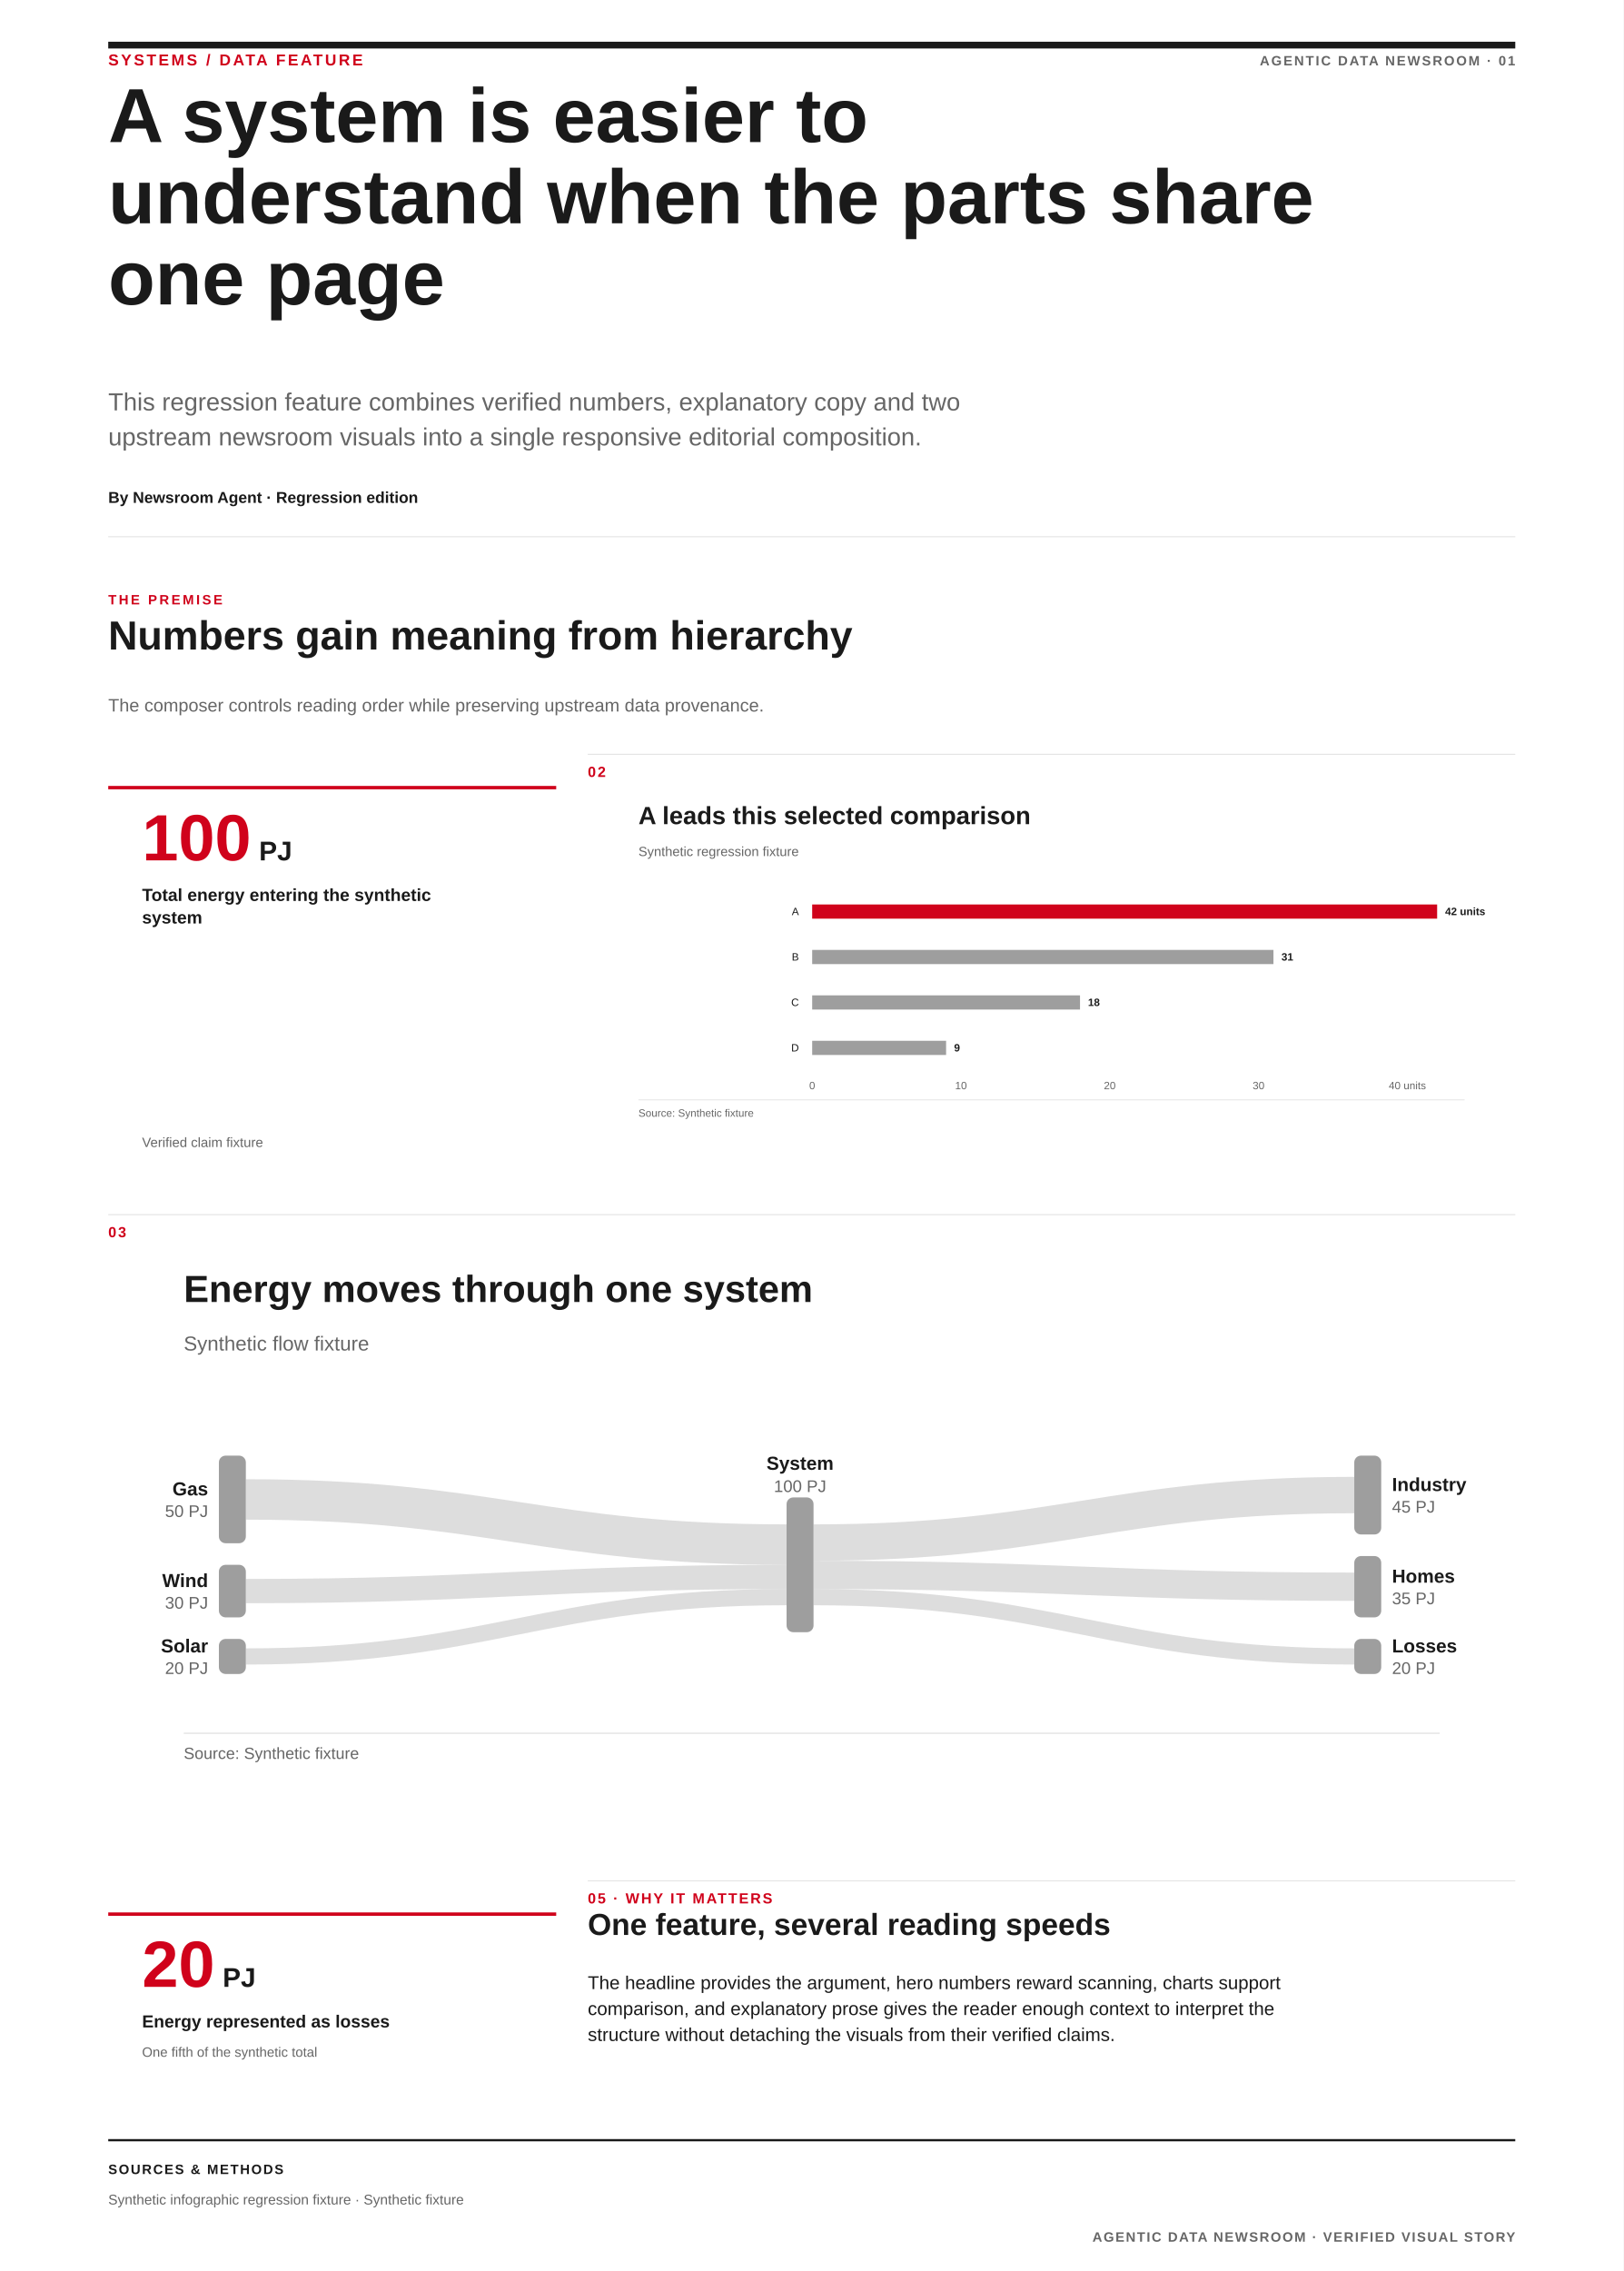
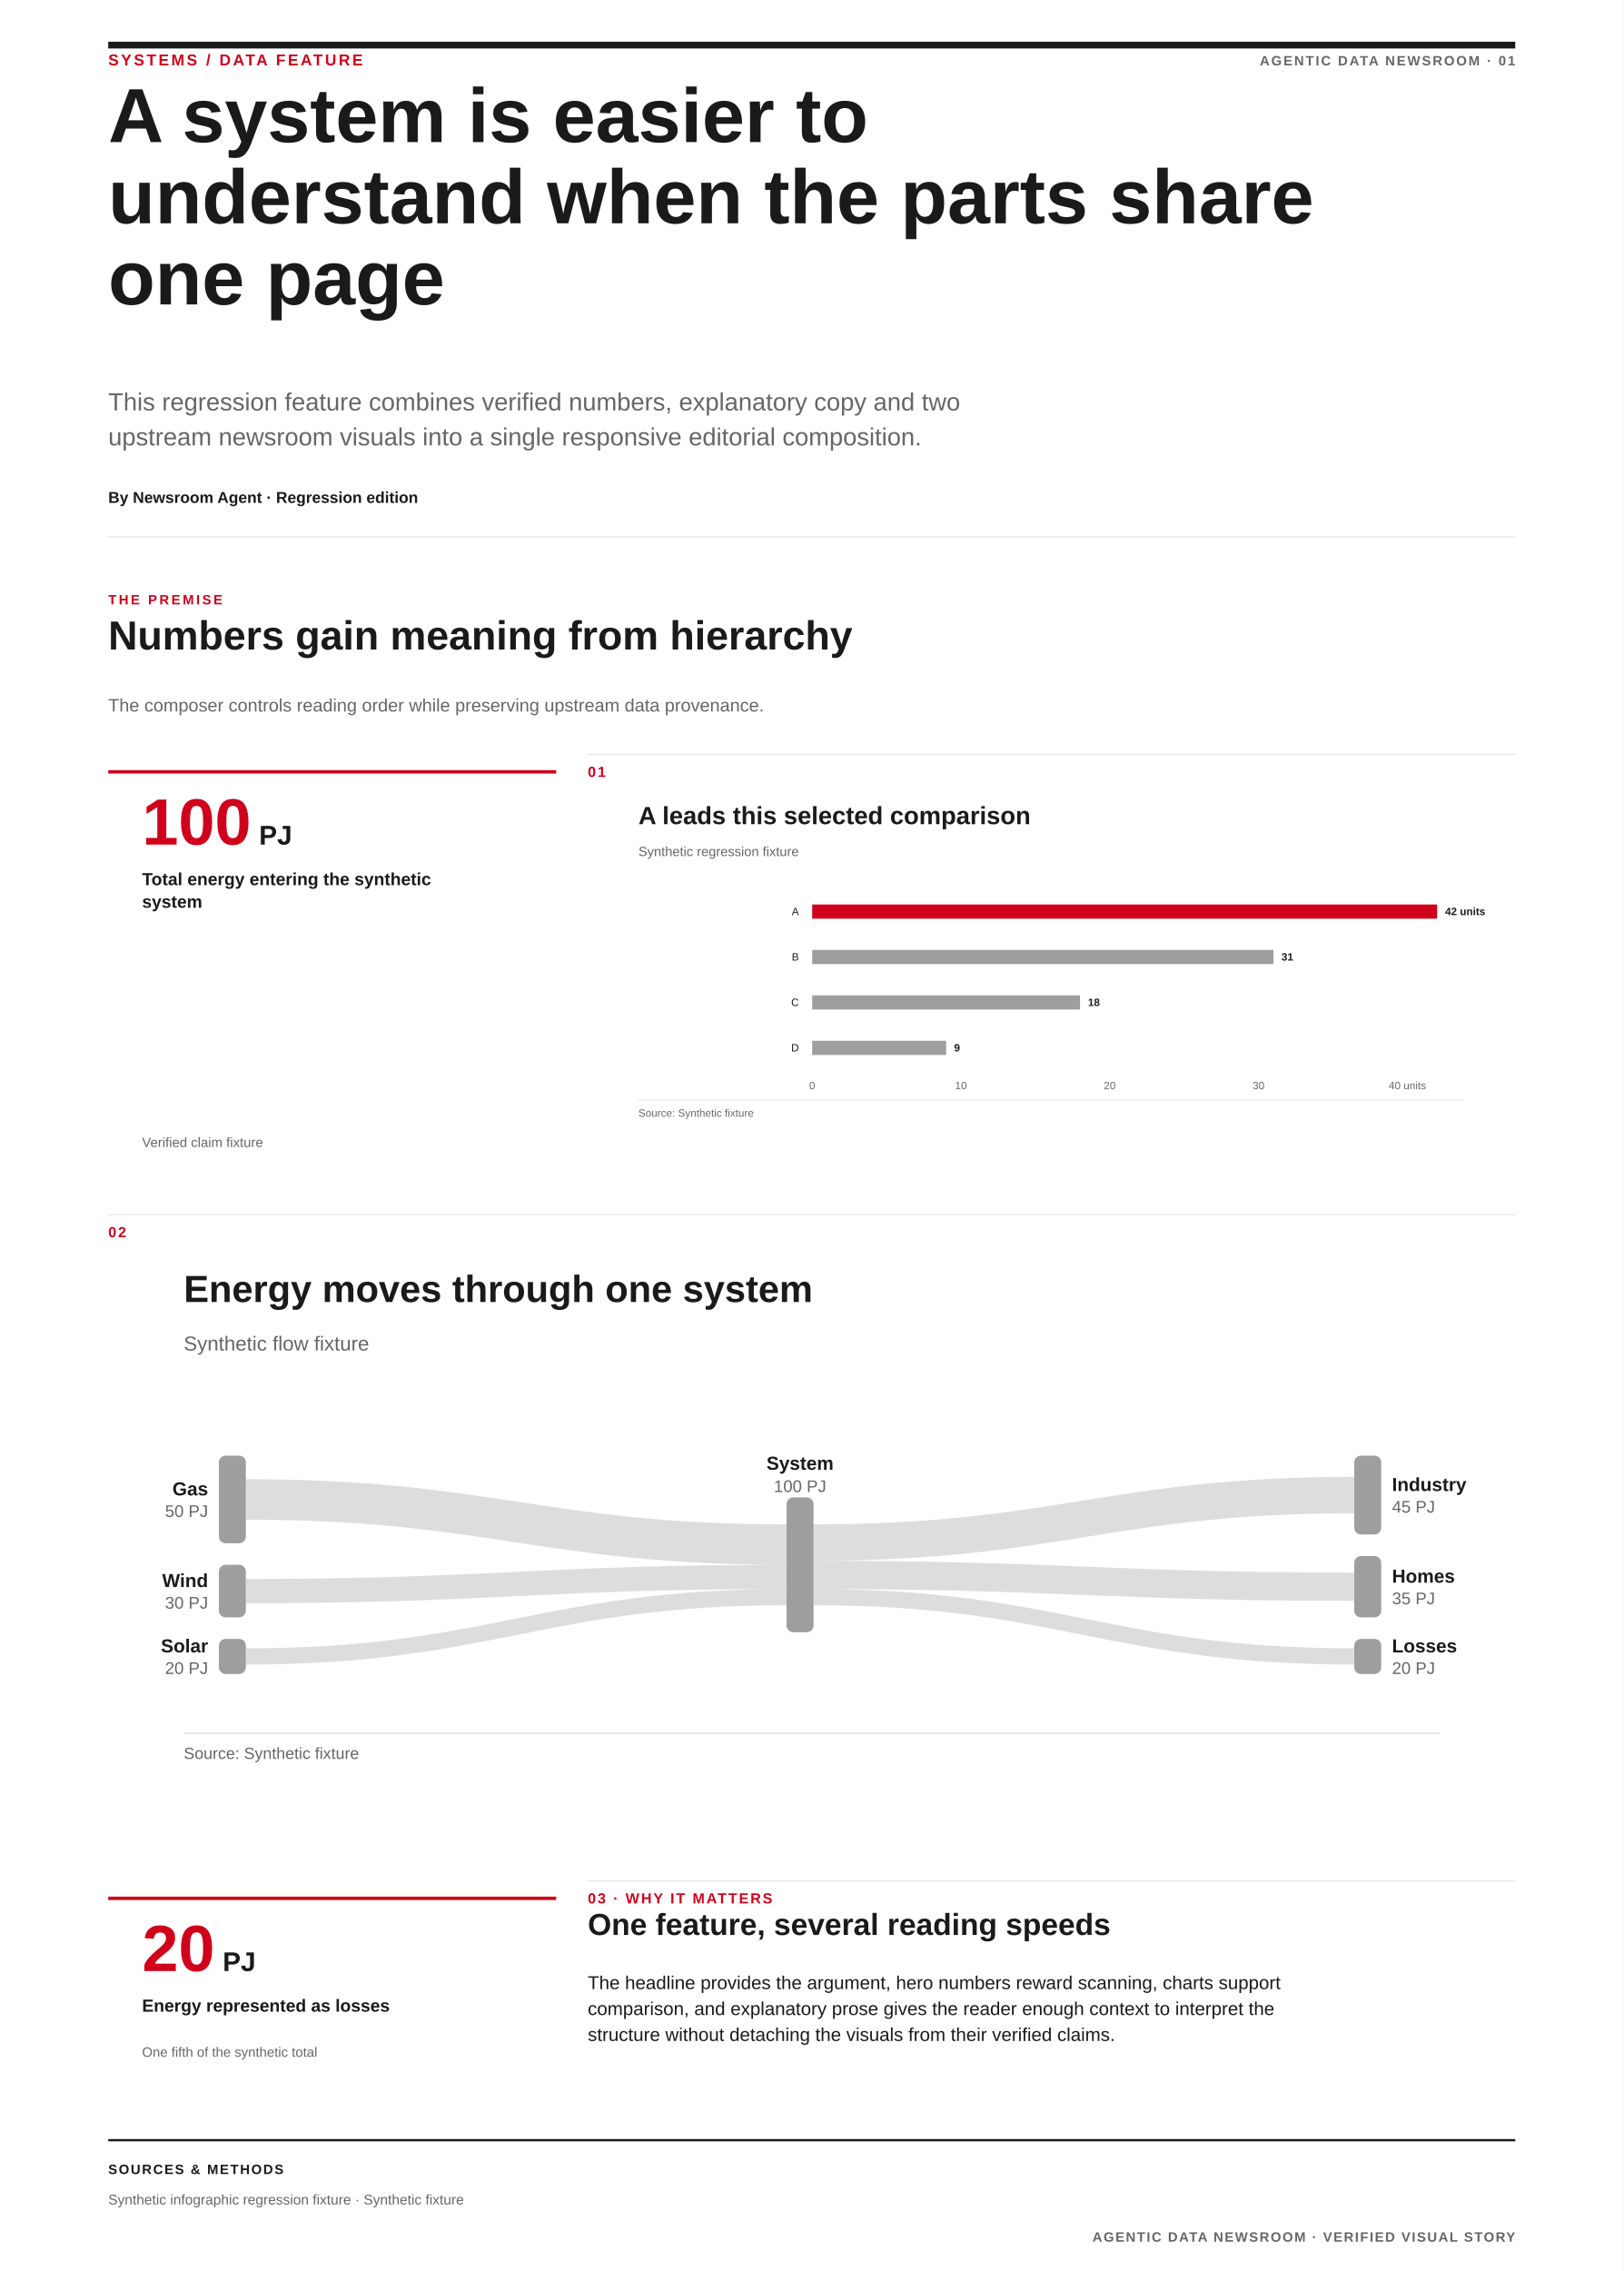
<svg xmlns="http://www.w3.org/2000/svg" viewBox="0 0 1440 2014.031" role="img" aria-labelledby="info-title info-desc" data-infographic-version="1.0.0" data-viewport="desktop" data-layout-strategy="balanced">
  <rect width="1440" height="2014.031" fill="#FFFFFF" />
  <line x1="96" y1="40" x2="1344" y2="40" stroke="#1A1A1A" stroke-width="6" />
  <text x="96" y="58" font-family="'PingFang SC', 'Heiti SC', 'Noto Sans SC', 'Microsoft YaHei', Arial, Helvetica, sans-serif" font-size="14" font-weight="700" letter-spacing="2" fill="#D0021B">SYSTEMS / DATA FEATURE</text>
  <text x="1344" y="58" text-anchor="end" font-family="'PingFang SC', 'Heiti SC', 'Noto Sans SC', 'Microsoft YaHei', Arial, Helvetica, sans-serif" font-size="12" font-weight="700" letter-spacing="1.5" fill="#666666">AGENTIC DATA NEWSROOM · 01</text>
  <text x="96" y="126" text-anchor="start" font-family="'PingFang SC', 'Heiti SC', 'Noto Sans SC', 'Microsoft YaHei', Arial, Helvetica, sans-serif" font-size="68" font-weight="700" fill="#1A1A1A">A system is easier to</text>
  <text x="96" y="198" text-anchor="start" font-family="'PingFang SC', 'Heiti SC', 'Noto Sans SC', 'Microsoft YaHei', Arial, Helvetica, sans-serif" font-size="68" font-weight="700" fill="#1A1A1A">understand when the parts share</text>
  <text x="96" y="270" text-anchor="start" font-family="'PingFang SC', 'Heiti SC', 'Noto Sans SC', 'Microsoft YaHei', Arial, Helvetica, sans-serif" font-size="68" font-weight="700" fill="#1A1A1A">one page</text>
  <text x="96" y="364" text-anchor="start" font-family="'PingFang SC', 'Heiti SC', 'Noto Sans SC', 'Microsoft YaHei', Arial, Helvetica, sans-serif" font-size="22" font-weight="400" fill="#666666">This regression feature combines verified numbers, explanatory copy and two</text>
  <text x="96" y="395" text-anchor="start" font-family="'PingFang SC', 'Heiti SC', 'Noto Sans SC', 'Microsoft YaHei', Arial, Helvetica, sans-serif" font-size="22" font-weight="400" fill="#666666">upstream newsroom visuals into a single responsive editorial composition.</text>
  <text x="96" y="446" font-family="'PingFang SC', 'Heiti SC', 'Noto Sans SC', 'Microsoft YaHei', Arial, Helvetica, sans-serif" font-size="14" font-weight="600" fill="#1A1A1A">By Newsroom Agent  ·  Regression edition</text>
  <line x1="96" y1="476" x2="1344" y2="476" stroke="#E5E5E5" stroke-width="1" />
  <text x="96" y="536" font-family="'PingFang SC', 'Heiti SC', 'Noto Sans SC', 'Microsoft YaHei', Arial, Helvetica, sans-serif" font-size="12" font-weight="700" letter-spacing="2" fill="#D0021B">THE PREMISE</text>
  <text x="96" y="576" text-anchor="start" font-family="'PingFang SC', 'Heiti SC', 'Noto Sans SC', 'Microsoft YaHei', Arial, Helvetica, sans-serif" font-size="36" font-weight="700" fill="#1A1A1A">Numbers gain meaning from hierarchy</text>
  <text x="96" y="631" text-anchor="start" font-family="'PingFang SC', 'Heiti SC', 'Noto Sans SC', 'Microsoft YaHei', Arial, Helvetica, sans-serif" font-size="16" font-weight="400" fill="#666666">The composer controls reading order while preserving upstream data provenance.</text>
-   <rect data-role="hero-stat" data-module-id="stat-total" x="96" y="697" width="397.333" height="3" fill="#D0021B" />
-   <text x="126" y="763" font-family="'PingFang SC', 'Heiti SC', 'Noto Sans SC', 'Microsoft YaHei', Arial, Helvetica, sans-serif" font-size="58" font-weight="700" fill="#D0021B">100<tspan font-size="24" dx="7" fill="#1A1A1A">PJ</tspan>
+   <rect data-role="hero-stat" data-module-id="stat-total" x="96" y="683" width="397.333" height="3" fill="#D0021B" />
+   <text x="126" y="749" font-family="'PingFang SC', 'Heiti SC', 'Noto Sans SC', 'Microsoft YaHei', Arial, Helvetica, sans-serif" font-size="58" font-weight="700" fill="#D0021B">100<tspan font-size="24" dx="7" fill="#1A1A1A">PJ</tspan>
  </text>
-   <text x="126" y="799" text-anchor="start" font-family="'PingFang SC', 'Heiti SC', 'Noto Sans SC', 'Microsoft YaHei', Arial, Helvetica, sans-serif" font-size="15.5" font-weight="700" fill="#1A1A1A">Total energy entering the synthetic</text>
-   <text x="126" y="819" text-anchor="start" font-family="'PingFang SC', 'Heiti SC', 'Noto Sans SC', 'Microsoft YaHei', Arial, Helvetica, sans-serif" font-size="15.5" font-weight="700" fill="#1A1A1A">system</text>
+   <text x="126" y="785" text-anchor="start" font-family="'PingFang SC', 'Heiti SC', 'Noto Sans SC', 'Microsoft YaHei', Arial, Helvetica, sans-serif" font-size="15.5" font-weight="700" fill="#1A1A1A">Total energy entering the synthetic</text>
+   <text x="126" y="805" text-anchor="start" font-family="'PingFang SC', 'Heiti SC', 'Noto Sans SC', 'Microsoft YaHei', Arial, Helvetica, sans-serif" font-size="15.5" font-weight="700" fill="#1A1A1A">system</text>
  <text x="126" y="1017.231" text-anchor="start" font-family="'PingFang SC', 'Heiti SC', 'Noto Sans SC', 'Microsoft YaHei', Arial, Helvetica, sans-serif" font-size="12" font-weight="400" fill="#666666">Verified claim fixture</text>
  <rect data-role="hero-stat" data-module-id="stat-total" x="96" y="1036.231" width="1" height="1" fill="none" />
  <line x1="521.333" y1="669" x2="1344" y2="669" stroke="#E5E5E5" stroke-width="1" />
-   <text x="521.333" y="689" font-family="'PingFang SC', 'Heiti SC', 'Noto Sans SC', 'Microsoft YaHei', Arial, Helvetica, sans-serif" font-size="13" font-weight="700" letter-spacing="1.5" fill="#D0021B">02</text>
+   <text x="521.333" y="689" font-family="'PingFang SC', 'Heiti SC', 'Noto Sans SC', 'Microsoft YaHei', Arial, Helvetica, sans-serif" font-size="13" font-weight="700" letter-spacing="1.5" fill="#D0021B">01</text>
  <svg data-role="infographic-visual" data-module-id="bar" x="521.333" y="701" width="822.667" height="330.231" viewBox="0 0 1040 420" preserveAspectRatio="xMidYMin meet">
    <rect width="1040" height="420" fill="#FFFFFF" />
    <text x="54" y="38" text-anchor="start" font-family="'PingFang SC', 'Heiti SC', 'Noto Sans SC', 'Microsoft YaHei', Arial, Helvetica, sans-serif" font-size="28" font-weight="700" fill="#1A1A1A">A leads this selected comparison</text>
    <text x="54" y="74" text-anchor="start" font-family="'PingFang SC', 'Heiti SC', 'Noto Sans SC', 'Microsoft YaHei', Arial, Helvetica, sans-serif" font-size="15" font-weight="400" fill="#666666">Synthetic regression fixture</text>
    <text x="250" y="337" text-anchor="middle" font-family="'PingFang SC', 'Heiti SC', 'Noto Sans SC', 'Microsoft YaHei', Arial, Helvetica, sans-serif" font-size="12" fill="#666666">0</text>
    <text x="417.857" y="337" text-anchor="middle" font-family="'PingFang SC', 'Heiti SC', 'Noto Sans SC', 'Microsoft YaHei', Arial, Helvetica, sans-serif" font-size="12" fill="#666666">10</text>
    <text x="585.714" y="337" text-anchor="middle" font-family="'PingFang SC', 'Heiti SC', 'Noto Sans SC', 'Microsoft YaHei', Arial, Helvetica, sans-serif" font-size="12" fill="#666666">20</text>
    <text x="753.571" y="337" text-anchor="middle" font-family="'PingFang SC', 'Heiti SC', 'Noto Sans SC', 'Microsoft YaHei', Arial, Helvetica, sans-serif" font-size="12" fill="#666666">30</text>
    <text x="921.429" y="337" text-anchor="middle" font-family="'PingFang SC', 'Heiti SC', 'Noto Sans SC', 'Microsoft YaHei', Arial, Helvetica, sans-serif" font-size="12" fill="#666666">40 units</text>
    <text x="235" y="140.625" text-anchor="end" font-family="'PingFang SC', 'Heiti SC', 'Noto Sans SC', 'Microsoft YaHei', Arial, Helvetica, sans-serif" font-size="12" fill="#1A1A1A">A</text>
    <rect data-role="data-bar" x="250" y="128.625" width="705" height="16" fill="#D0021B" />
    <text x="964" y="140.625" text-anchor="start" font-family="'PingFang SC', 'Heiti SC', 'Noto Sans SC', 'Microsoft YaHei', Arial, Helvetica, sans-serif" font-size="12" font-weight="600" fill="#1A1A1A">42 units</text>
    <text x="235" y="191.875" text-anchor="end" font-family="'PingFang SC', 'Heiti SC', 'Noto Sans SC', 'Microsoft YaHei', Arial, Helvetica, sans-serif" font-size="12" fill="#1A1A1A">B</text>
    <rect data-role="data-bar" x="250" y="179.875" width="520.357" height="16" fill="#9E9E9E" />
    <text x="779.357" y="191.875" text-anchor="start" font-family="'PingFang SC', 'Heiti SC', 'Noto Sans SC', 'Microsoft YaHei', Arial, Helvetica, sans-serif" font-size="12" font-weight="600" fill="#1A1A1A">31</text>
    <text x="235" y="243.125" text-anchor="end" font-family="'PingFang SC', 'Heiti SC', 'Noto Sans SC', 'Microsoft YaHei', Arial, Helvetica, sans-serif" font-size="12" fill="#1A1A1A">C</text>
    <rect data-role="data-bar" x="250" y="231.125" width="302.143" height="16" fill="#9E9E9E" />
    <text x="561.143" y="243.125" text-anchor="start" font-family="'PingFang SC', 'Heiti SC', 'Noto Sans SC', 'Microsoft YaHei', Arial, Helvetica, sans-serif" font-size="12" font-weight="600" fill="#1A1A1A">18</text>
    <text x="235" y="294.375" text-anchor="end" font-family="'PingFang SC', 'Heiti SC', 'Noto Sans SC', 'Microsoft YaHei', Arial, Helvetica, sans-serif" font-size="12" fill="#1A1A1A">D</text>
    <rect data-role="data-bar" x="250" y="282.375" width="151.071" height="16" fill="#9E9E9E" />
    <text x="410.071" y="294.375" text-anchor="start" font-family="'PingFang SC', 'Heiti SC', 'Noto Sans SC', 'Microsoft YaHei', Arial, Helvetica, sans-serif" font-size="12" font-weight="600" fill="#1A1A1A">9</text>
    <line x1="54" y1="349" x2="986" y2="349" stroke="#E5E5E5" stroke-width="1" />
    <text x="54" y="368" text-anchor="start" font-family="'PingFang SC', 'Heiti SC', 'Noto Sans SC', 'Microsoft YaHei', Arial, Helvetica, sans-serif" font-size="12" font-weight="400" fill="#666666">Source: Synthetic fixture</text>
  </svg>
  <line x1="96" y1="1077.231" x2="1344" y2="1077.231" stroke="#E5E5E5" stroke-width="1" />
-   <text x="96" y="1097.231" font-family="'PingFang SC', 'Heiti SC', 'Noto Sans SC', 'Microsoft YaHei', Arial, Helvetica, sans-serif" font-size="13" font-weight="700" letter-spacing="1.5" fill="#D0021B">03</text>
+   <text x="96" y="1097.231" font-family="'PingFang SC', 'Heiti SC', 'Noto Sans SC', 'Microsoft YaHei', Arial, Helvetica, sans-serif" font-size="13" font-weight="700" letter-spacing="1.5" fill="#D0021B">02</text>
  <svg data-role="infographic-visual" data-module-id="flow" x="96" y="1109.231" width="1248" height="512.8" viewBox="0 0 1040 429" preserveAspectRatio="xMidYMin meet">
    <rect width="1040" height="429" fill="#FFFFFF" />
    <text x="54" y="38" text-anchor="start" font-family="'PingFang SC', 'Heiti SC', 'Noto Sans SC', 'Microsoft YaHei', Arial, Helvetica, sans-serif" font-size="28" font-weight="700" fill="#1A1A1A">Energy moves through one system</text>
    <text x="54" y="74" text-anchor="start" font-family="'PingFang SC', 'Heiti SC', 'Noto Sans SC', 'Microsoft YaHei', Arial, Helvetica, sans-serif" font-size="15" font-weight="400" fill="#666666">Synthetic flow fixture</text>
    <path data-role="flow-hit" data-flow-key="Solar→System" d="M100.08,301 C280.638,301 320.762,257 501.32,257" fill="none" stroke="transparent" stroke-width="30" stroke-linecap="round" pointer-events="stroke" />
    <path data-role="flow-link" data-flow-key="Solar→System" d="M100.08,301 C280.638,301 320.762,257 501.32,257" fill="none" stroke="#9E9E9E" stroke-width="12" stroke-opacity="0.35" stroke-linecap="butt" pointer-events="none" />
    <path data-role="flow-hit" data-flow-key="Wind→System" d="M100.08,252.5 C280.638,252.5 320.762,242 501.32,242" fill="none" stroke="transparent" stroke-width="45" stroke-linecap="round" pointer-events="stroke" />
    <path data-role="flow-link" data-flow-key="Wind→System" d="M100.08,252.5 C280.638,252.5 320.762,242 501.32,242" fill="none" stroke="#9E9E9E" stroke-width="18" stroke-opacity="0.35" stroke-linecap="butt" pointer-events="none" />
    <path data-role="flow-hit" data-flow-key="Gas→System" d="M100.08,184.5 C280.638,184.5 320.762,218 501.32,218" fill="none" stroke="transparent" stroke-width="75" stroke-linecap="round" pointer-events="stroke" />
    <path data-role="flow-link" data-flow-key="Gas→System" d="M100.08,184.5 C280.638,184.5 320.762,218 501.32,218" fill="none" stroke="#9E9E9E" stroke-width="30" stroke-opacity="0.35" stroke-linecap="butt" pointer-events="none" />
    <path data-role="flow-hit" data-flow-key="System→Homes" d="M521.32,240.5 C701.878,240.5 742.002,249.25 922.56,249.25" fill="none" stroke="transparent" stroke-width="52.5" stroke-linecap="round" pointer-events="stroke" />
    <path data-role="flow-link" data-flow-key="System→Homes" d="M521.32,240.5 C701.878,240.5 742.002,249.25 922.56,249.25" fill="none" stroke="#9E9E9E" stroke-width="21" stroke-opacity="0.35" stroke-linecap="butt" pointer-events="none" />
    <path data-role="flow-hit" data-flow-key="System→Industry" d="M521.32,216.5 C701.878,216.5 742.002,181.25 922.56,181.25" fill="none" stroke="transparent" stroke-width="67.5" stroke-linecap="round" pointer-events="stroke" />
    <path data-role="flow-link" data-flow-key="System→Industry" d="M521.32,216.5 C701.878,216.5 742.002,181.25 922.56,181.25" fill="none" stroke="#9E9E9E" stroke-width="27" stroke-opacity="0.35" stroke-linecap="butt" pointer-events="none" />
    <path data-role="flow-hit" data-flow-key="System→Losses" d="M521.32,257 C701.878,257 742.002,301 922.56,301" fill="none" stroke="transparent" stroke-width="30" stroke-linecap="round" pointer-events="stroke" />
    <path data-role="flow-link" data-flow-key="System→Losses" d="M521.32,257 C701.878,257 742.002,301 922.56,301" fill="none" stroke="#9E9E9E" stroke-width="12" stroke-opacity="0.35" stroke-linecap="butt" pointer-events="none" />
    <rect data-role="flow-node" data-value="50" x="80.08" y="152" width="20" height="65" rx="5" fill="#9E9E9E" />
    <text data-role="flow-node-label" x="72.08" y="181.5" text-anchor="end" font-family="'PingFang SC', 'Heiti SC', 'Noto Sans SC', 'Microsoft YaHei', Arial, Helvetica, sans-serif" font-size="14" font-weight="700" fill="#1A1A1A">Gas</text>
    <text data-role="flow-node-value" x="72.08" y="197.5" text-anchor="end" font-family="'PingFang SC', 'Heiti SC', 'Noto Sans SC', 'Microsoft YaHei', Arial, Helvetica, sans-serif" font-size="12.5" fill="#666666">50 PJ</text>
    <rect data-role="flow-node" data-value="30" x="80.08" y="233" width="20" height="39" rx="5" fill="#9E9E9E" />
    <text data-role="flow-node-label" x="72.08" y="249.5" text-anchor="end" font-family="'PingFang SC', 'Heiti SC', 'Noto Sans SC', 'Microsoft YaHei', Arial, Helvetica, sans-serif" font-size="14" font-weight="700" fill="#1A1A1A">Wind</text>
    <text data-role="flow-node-value" x="72.08" y="265.5" text-anchor="end" font-family="'PingFang SC', 'Heiti SC', 'Noto Sans SC', 'Microsoft YaHei', Arial, Helvetica, sans-serif" font-size="12.5" fill="#666666">30 PJ</text>
    <rect data-role="flow-node" data-value="20" x="80.08" y="288" width="20" height="26" rx="5" fill="#9E9E9E" />
    <text data-role="flow-node-label" x="72.08" y="298" text-anchor="end" font-family="'PingFang SC', 'Heiti SC', 'Noto Sans SC', 'Microsoft YaHei', Arial, Helvetica, sans-serif" font-size="14" font-weight="700" fill="#1A1A1A">Solar</text>
    <text data-role="flow-node-value" x="72.08" y="314" text-anchor="end" font-family="'PingFang SC', 'Heiti SC', 'Noto Sans SC', 'Microsoft YaHei', Arial, Helvetica, sans-serif" font-size="12.5" fill="#666666">20 PJ</text>
    <rect data-role="flow-node" data-value="100" x="501.32" y="183" width="20" height="100" rx="5" fill="#9E9E9E" />
    <text data-role="flow-node-label" x="511.32" y="162.5" text-anchor="middle" font-family="'PingFang SC', 'Heiti SC', 'Noto Sans SC', 'Microsoft YaHei', Arial, Helvetica, sans-serif" font-size="14" font-weight="700" fill="#1A1A1A">System</text>
    <text data-role="flow-node-value" x="511.32" y="179" text-anchor="middle" font-family="'PingFang SC', 'Heiti SC', 'Noto Sans SC', 'Microsoft YaHei', Arial, Helvetica, sans-serif" font-size="12.5" fill="#666666">100 PJ</text>
    <rect data-role="flow-node" data-value="45" x="922.56" y="152" width="20" height="58.5" rx="5" fill="#9E9E9E" />
    <text data-role="flow-node-label" x="950.56" y="178.25" text-anchor="start" font-family="'PingFang SC', 'Heiti SC', 'Noto Sans SC', 'Microsoft YaHei', Arial, Helvetica, sans-serif" font-size="14" font-weight="700" fill="#1A1A1A">Industry</text>
    <text data-role="flow-node-value" x="950.56" y="194.25" text-anchor="start" font-family="'PingFang SC', 'Heiti SC', 'Noto Sans SC', 'Microsoft YaHei', Arial, Helvetica, sans-serif" font-size="12.5" fill="#666666">45 PJ</text>
    <rect data-role="flow-node" data-value="35" x="922.56" y="226.5" width="20" height="45.5" rx="5" fill="#9E9E9E" />
    <text data-role="flow-node-label" x="950.56" y="246.25" text-anchor="start" font-family="'PingFang SC', 'Heiti SC', 'Noto Sans SC', 'Microsoft YaHei', Arial, Helvetica, sans-serif" font-size="14" font-weight="700" fill="#1A1A1A">Homes</text>
    <text data-role="flow-node-value" x="950.56" y="262.25" text-anchor="start" font-family="'PingFang SC', 'Heiti SC', 'Noto Sans SC', 'Microsoft YaHei', Arial, Helvetica, sans-serif" font-size="12.5" fill="#666666">35 PJ</text>
    <rect data-role="flow-node" data-value="20" x="922.56" y="288" width="20" height="26" rx="5" fill="#9E9E9E" />
    <text data-role="flow-node-label" x="950.56" y="298" text-anchor="start" font-family="'PingFang SC', 'Heiti SC', 'Noto Sans SC', 'Microsoft YaHei', Arial, Helvetica, sans-serif" font-size="14" font-weight="700" fill="#1A1A1A">Losses</text>
    <text data-role="flow-node-value" x="950.56" y="314" text-anchor="start" font-family="'PingFang SC', 'Heiti SC', 'Noto Sans SC', 'Microsoft YaHei', Arial, Helvetica, sans-serif" font-size="12.5" fill="#666666">20 PJ</text>
    <line x1="54" y1="358" x2="986" y2="358" stroke="#E5E5E5" stroke-width="1" />
    <text x="54" y="377" text-anchor="start" font-family="'PingFang SC', 'Heiti SC', 'Noto Sans SC', 'Microsoft YaHei', Arial, Helvetica, sans-serif" font-size="12" font-weight="400" fill="#666666">Source: Synthetic fixture</text>
  </svg>
-   <rect data-role="hero-stat" data-module-id="stat-loss" x="96" y="1696.031" width="397.333" height="3" fill="#D0021B" />
-   <text x="126" y="1762.031" font-family="'PingFang SC', 'Heiti SC', 'Noto Sans SC', 'Microsoft YaHei', Arial, Helvetica, sans-serif" font-size="58" font-weight="700" fill="#D0021B">20<tspan font-size="24" dx="7" fill="#1A1A1A">PJ</tspan>
+   <rect data-role="hero-stat" data-module-id="stat-loss" x="96" y="1682.031" width="397.333" height="3" fill="#D0021B" />
+   <text x="126" y="1748.031" font-family="'PingFang SC', 'Heiti SC', 'Noto Sans SC', 'Microsoft YaHei', Arial, Helvetica, sans-serif" font-size="58" font-weight="700" fill="#D0021B">20<tspan font-size="24" dx="7" fill="#1A1A1A">PJ</tspan>
  </text>
-   <text x="126" y="1798.031" text-anchor="start" font-family="'PingFang SC', 'Heiti SC', 'Noto Sans SC', 'Microsoft YaHei', Arial, Helvetica, sans-serif" font-size="15.5" font-weight="700" fill="#1A1A1A">Energy represented as losses</text>
+   <text x="126" y="1784.031" text-anchor="start" font-family="'PingFang SC', 'Heiti SC', 'Noto Sans SC', 'Microsoft YaHei', Arial, Helvetica, sans-serif" font-size="15.5" font-weight="700" fill="#1A1A1A">Energy represented as losses</text>
  <text x="126" y="1824.031" text-anchor="start" font-family="'PingFang SC', 'Heiti SC', 'Noto Sans SC', 'Microsoft YaHei', Arial, Helvetica, sans-serif" font-size="12" font-weight="400" fill="#666666">One fifth of the synthetic total</text>
  <rect data-role="hero-stat" data-module-id="stat-loss" x="96" y="1843.031" width="1" height="1" fill="none" />
  <line x1="521.333" y1="1668.031" x2="1344" y2="1668.031" stroke="#E5E5E5" stroke-width="1" />
-   <text x="521.333" y="1688.031" font-family="'PingFang SC', 'Heiti SC', 'Noto Sans SC', 'Microsoft YaHei', Arial, Helvetica, sans-serif" font-size="13" font-weight="700" letter-spacing="1.5" fill="#D0021B">05 · WHY IT MATTERS</text>
+   <text x="521.333" y="1688.031" font-family="'PingFang SC', 'Heiti SC', 'Noto Sans SC', 'Microsoft YaHei', Arial, Helvetica, sans-serif" font-size="13" font-weight="700" letter-spacing="1.5" fill="#D0021B">03 · WHY IT MATTERS</text>
  <text x="521.333" y="1716.031" text-anchor="start" font-family="'PingFang SC', 'Heiti SC', 'Noto Sans SC', 'Microsoft YaHei', Arial, Helvetica, sans-serif" font-size="27" font-weight="700" fill="#1A1A1A">One feature, several reading speeds</text>
  <text x="521.333" y="1764.031" text-anchor="start" font-family="'PingFang SC', 'Heiti SC', 'Noto Sans SC', 'Microsoft YaHei', Arial, Helvetica, sans-serif" font-size="16.5" font-weight="400" fill="#1A1A1A">The headline provides the argument, hero numbers reward scanning, charts support</text>
  <text x="521.333" y="1787.031" text-anchor="start" font-family="'PingFang SC', 'Heiti SC', 'Noto Sans SC', 'Microsoft YaHei', Arial, Helvetica, sans-serif" font-size="16.5" font-weight="400" fill="#1A1A1A">comparison, and explanatory prose gives the reader enough context to interpret the</text>
  <text x="521.333" y="1810.031" text-anchor="start" font-family="'PingFang SC', 'Heiti SC', 'Noto Sans SC', 'Microsoft YaHei', Arial, Helvetica, sans-serif" font-size="16.5" font-weight="400" fill="#1A1A1A">structure without detaching the visuals from their verified claims.</text>
  <line x1="96" y1="1898.031" x2="1344" y2="1898.031" stroke="#1A1A1A" stroke-width="2" />
  <text x="96" y="1928.031" font-family="'PingFang SC', 'Heiti SC', 'Noto Sans SC', 'Microsoft YaHei', Arial, Helvetica, sans-serif" font-size="12" font-weight="700" letter-spacing="1.3" fill="#1A1A1A">SOURCES &amp; METHODS</text>
  <text x="96" y="1955.031" text-anchor="start" font-family="'PingFang SC', 'Heiti SC', 'Noto Sans SC', 'Microsoft YaHei', Arial, Helvetica, sans-serif" font-size="12.5" font-weight="400" fill="#666666">Synthetic infographic regression fixture · Synthetic fixture</text>
  <text x="1344" y="1988.031" text-anchor="end" font-family="'PingFang SC', 'Heiti SC', 'Noto Sans SC', 'Microsoft YaHei', Arial, Helvetica, sans-serif" font-size="12" font-weight="700" letter-spacing="1.2" fill="#666666">AGENTIC DATA NEWSROOM · VERIFIED VISUAL STORY</text>
  <rect data-role="module-boundary" data-module-id="section-1" x="96" y="494" width="1248" height="135" fill="none" stroke="none" />
  <rect data-role="module-boundary" data-module-id="stat-total" x="96" y="669" width="397.333" height="368.231" fill="none" stroke="none" />
  <rect data-role="module-boundary" data-module-id="bar" x="521.333" y="669" width="822.667" height="368.231" fill="none" stroke="none" />
  <rect data-role="module-boundary" data-module-id="flow" x="96" y="1077.231" width="1248" height="550.8" fill="none" stroke="none" />
  <rect data-role="module-boundary" data-module-id="stat-loss" x="96" y="1668.031" width="397.333" height="176" fill="none" stroke="none" />
  <rect data-role="module-boundary" data-module-id="text" x="521.333" y="1668.031" width="822.667" height="176" fill="none" stroke="none" />
</svg>
